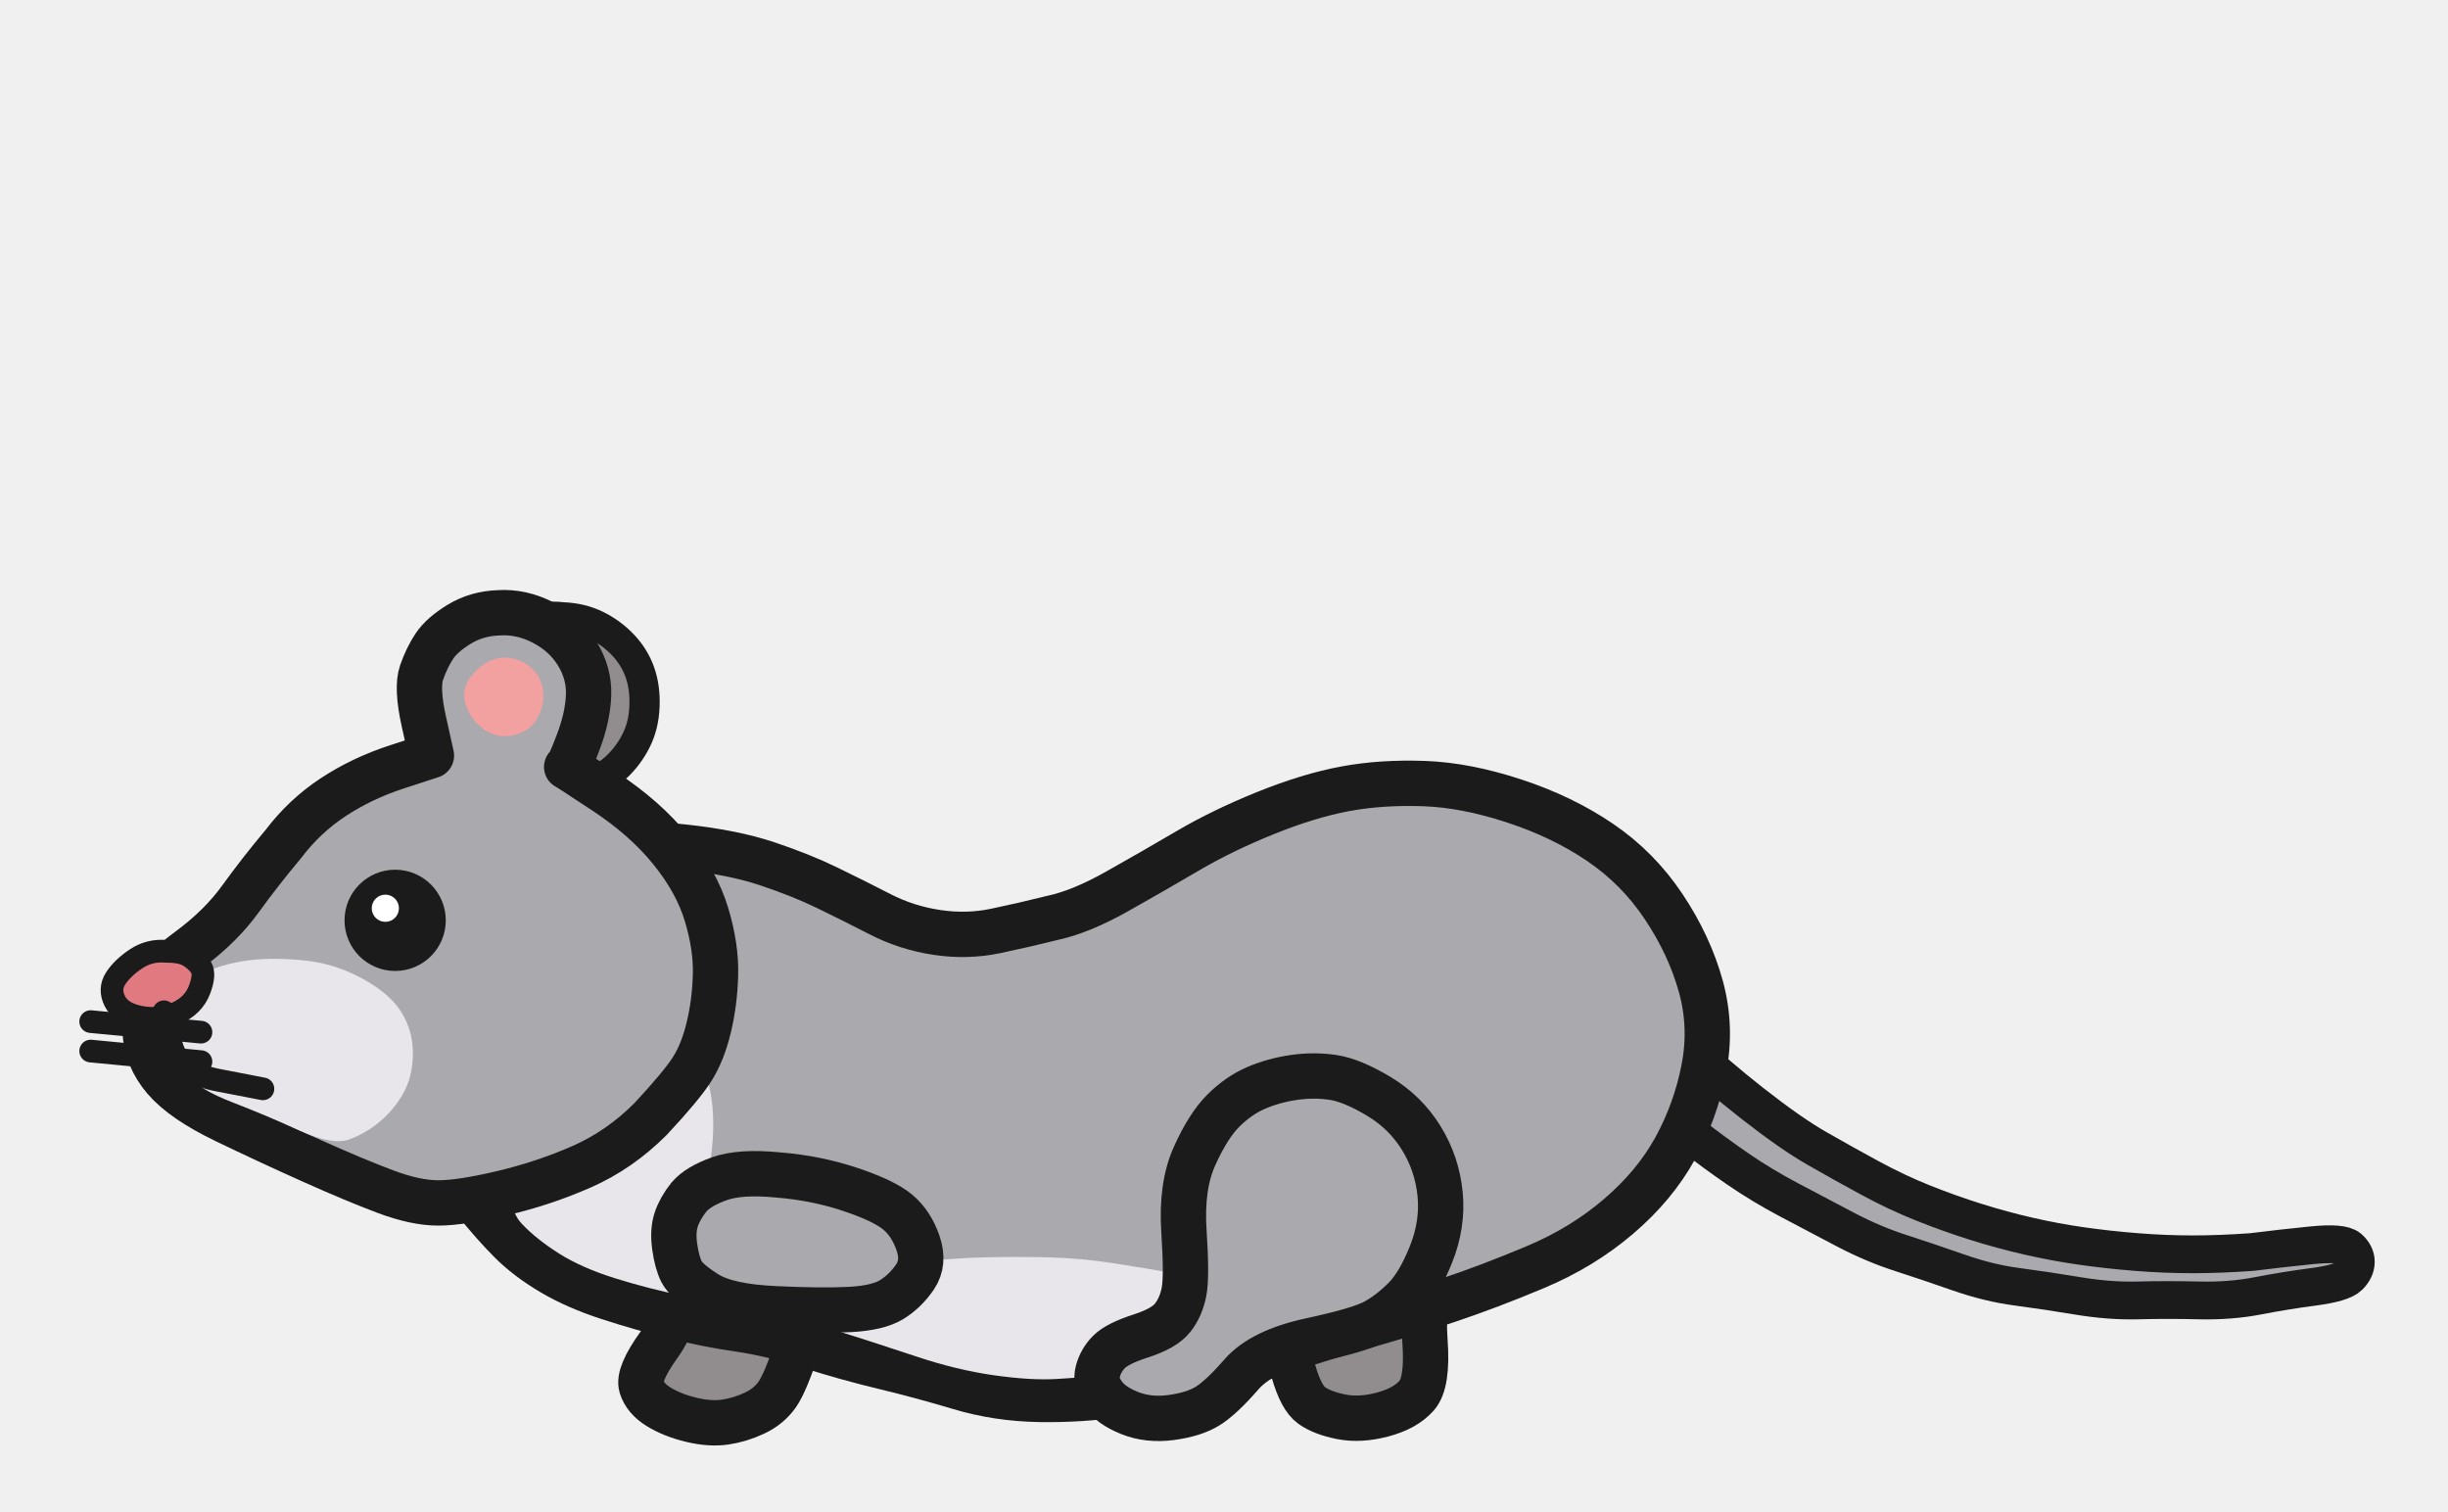
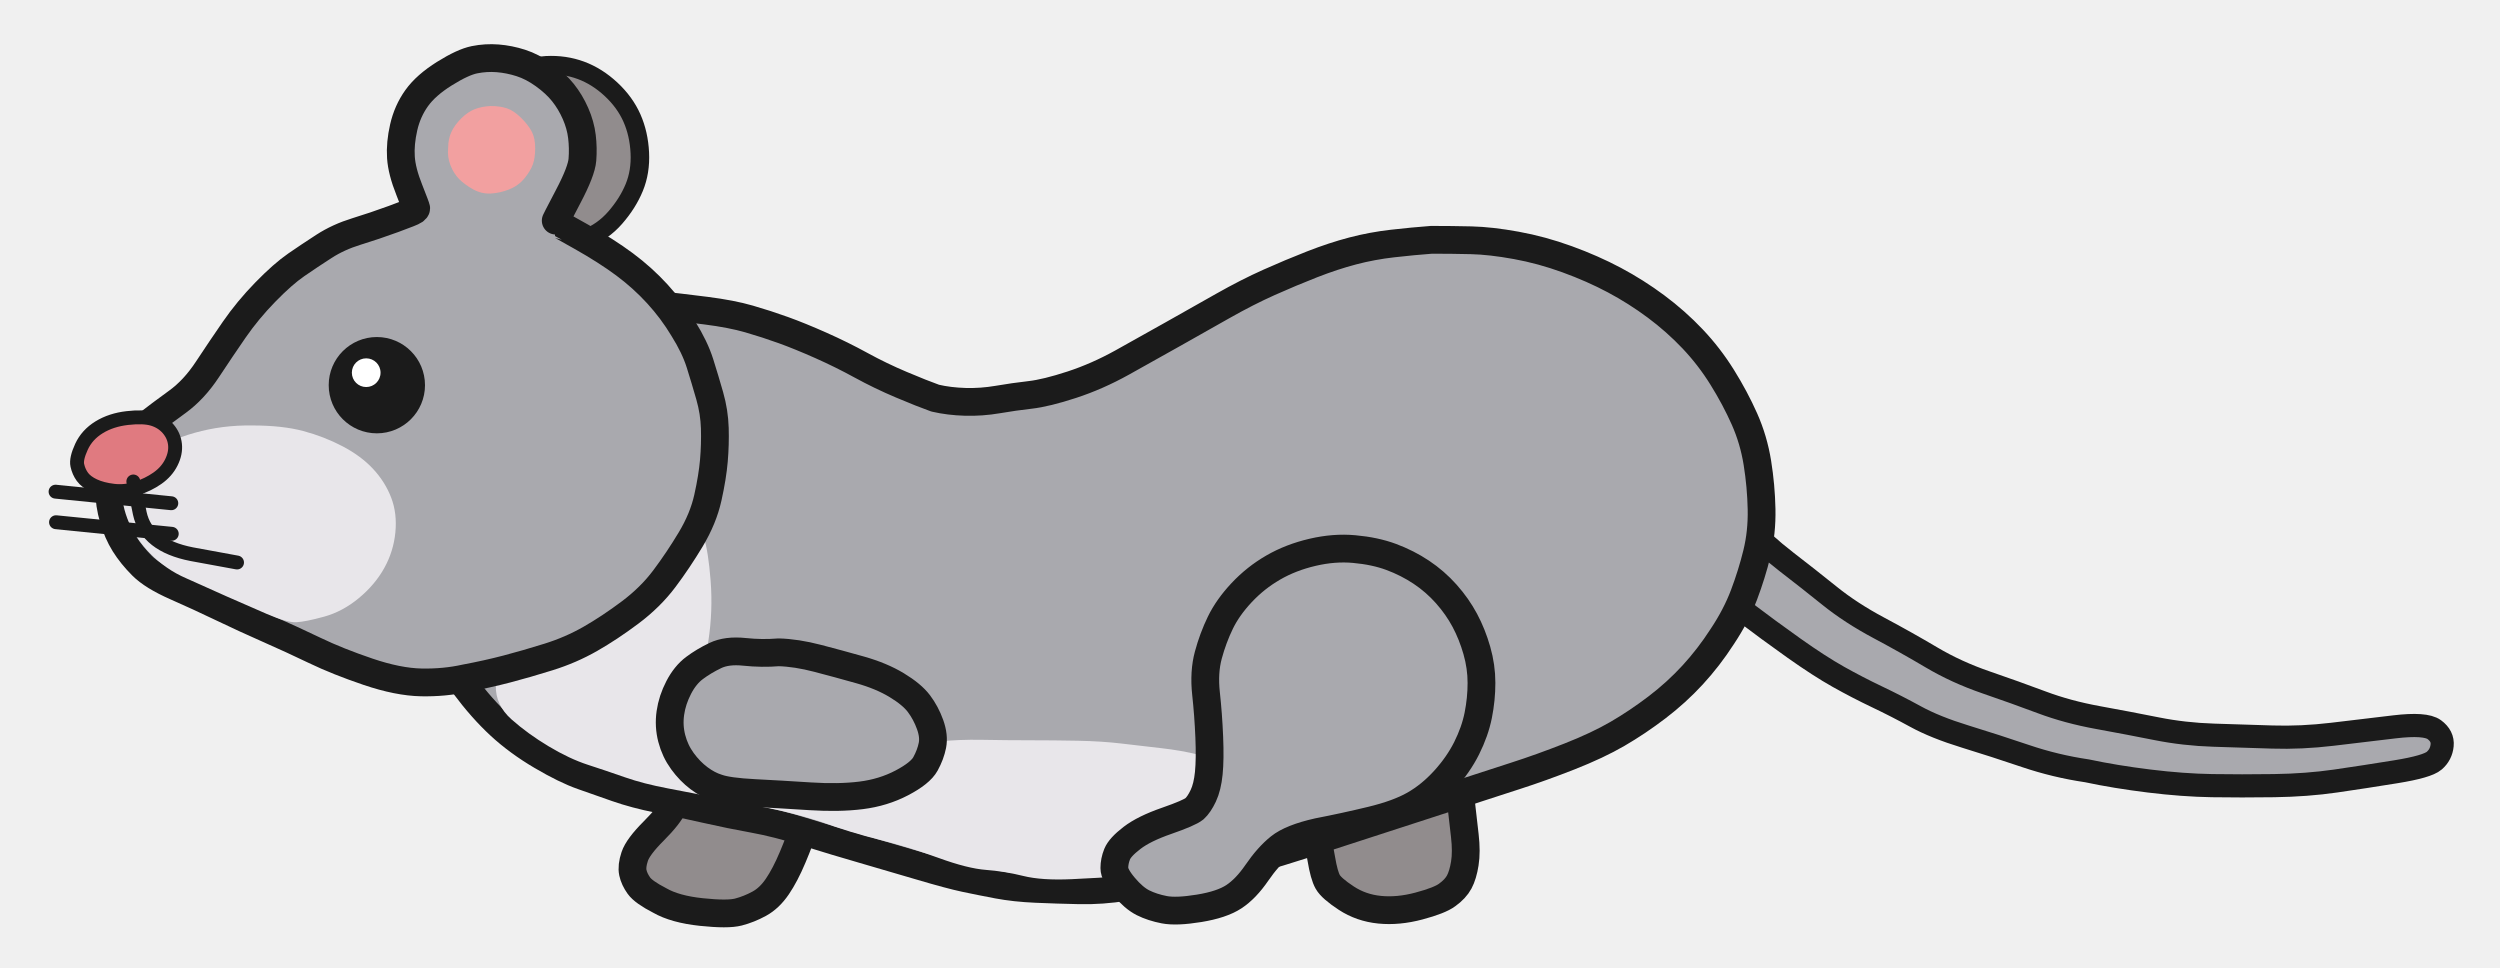
- <svg xmlns="http://www.w3.org/2000/svg" viewBox="0 0 324 200.0" width="324" height="200.0">
+ <svg xmlns="http://www.w3.org/2000/svg" viewBox="0 0 540 209" width="540" height="209">
  <g stroke="#1B1B1B" stroke-linecap="round" stroke-linejoin="round">
-     <path d="M99 155.4Q101 155.7 103.1 157.4t3 4.1t1 7t-1.5 9.5t-2.7 6.5t-3 2.5t-3.9 1.2t-4.5-.3t-4.3-1.7t-2.3-2.7t2.3-5.5t2.3-8.5q-.5-4.5 -.2-6.5t1.1-3.5t2.3-2.5t2.8-1.4t3.5-.2Z" fill="#918C8D" stroke-width="6" />
-     <path d="M175 142.7Q179 143 181.5 144.3t4.3 3t3.1 4.2t1.8 5t-1 9t-1.1 12t-1.1 7.2t-4.5 2.5t-5.5 .3t-3.9-1.5t-2.4-4.5t-4.6-5.7q-3.6-2.3 -5.7-4.5t-3-4.3t-1.3-4.5t.5-6.5t3.4-7.1t6.5-4.8t8-1.4Z" fill="#918C8D" stroke-width="6" />
-     <path d="M213.5 129.9Q215 130 217.9 133t5.9 6t8.1 7t8.6 6t7 3.9t7 3.3t7 2.5t7 1.9t7 1.3t7.3 .8t7.4 .3t7.8-.3q4-.5 8-.9t4.9 .4t.9 1.8t-.9 1.9t-4.7 1.4t-7.4 1.2t-7.8 .6t-8 0t-8-.6t-8-1.2t-7.8-1.9t-7.4-2.5q-3.8-1.2 -7.6-3.2t-7.4-3.9t-6.8-4.1t-6-4.4t-5.8-5t-5.4-5.5t-3.4-4.3t-.1-3t1.6-2.1t2.6-.5Z" fill="#A9A9AE" stroke-width="5" />
-     <path d="M188.5 103.7Q194 103.9 200.4 106t11.4 5.5t8.4 8.5t4.9 10.5t.4 11t-3.8 10.5t-7.5 9t-11 6.7t-11.6 4.4t-10.7 3.3t-10.8 3.3t-10.7 3.3q-5.4 1.7 -10.9 2.5t-11 .7t-10.5-1.6t-10-2.7t-10-2.8t-9.2-2.2t-8.6-1.7t-8.7-2.5t-7.5-3.3t-5.4-4.1t-4.7-5.3t-3.5-6q-1.4-3 -2.2-9t.6-11.5t4.8-10t7.9-7.1t9-3.3t11 0t11 2.2t8 3.2t7 3.5t7.5 2.4t7.8-.2t7.4-1.7q3.8-.8 8.6-3.5t9.4-5.4t10.3-5t10.5-3.2t10.5-.7Z" fill="#A9A9AE" stroke-width="6" />
-     <path d="M83.5 134.3Q86 133.9 88.5 135.2t4 4.6t1.8 6.7t-.3 7.3t-1.1 7.4t-.3 5.3t.8 2.1t3.6 .9t9.5-.5t13-1.8t10.7-.8t8.6 0q4.2 .1 8.7 .8t9 1.5t8 2t5.9 2.8t2.5 1.5t-5.5 1.7t-10.9 3.3t-9.3 1.9t-7.4 .6t-8.3-.5t-10.3-2.5t-11.4-3.7q-5.8-1.8 -10.3-2.6t-9-1.7t-9-2.3t-7.5-3.3t-4.9-3.9t-1.4-6t2.3-8t3.8-6.9t4.7-4.6t5-2.2Z" fill="#E8E6EA" stroke="none" data-noink="1" />
-     <path d="M176.5 142.6Q179 143 182.5 145.1t5.6 5.5t2.5 7.4t-1.2 8t-3.5 5.9t-3.9 3t-8.5 2.5t-9.2 4.5t-4.5 4.2t-4.8 1.5t-5.5-.6t-3.5-2.5q-1.1-1.5 -.7-3t1.5-2.6t4.2-2.1t4.2-2.4t1.5-3.4t0-8t1.4-10t3.8-6t4.3-3t5-1.4t5.3 0Z" fill="#A9A9AE" stroke-width="6" />
-     <path d="M103 155.5Q108 155.9 112.5 157.4t6.3 3t2.7 4.1t-.4 4.5t-3.1 3t-5.5 1.3t-10-.1t-9-2t-3.3-2.9t-.9-3.3t.2-3.6t1.7-3q1.2-1.4 4-2.4t7.8-.5Z" fill="#A9A9AE" stroke-width="6" />
-     <path d="M74.5 81.7Q77 81.8 79 82.8t3.5 2.6t2.2 3.6t.6 4.5t-1.1 4.5t-2.6 3.5t-3.6 2.2t-4.5 .6t-4.5-1.1t-3.4-2.6t-2.2-3.6t-.7-4.5q.2-2.5 1.1-4.5t2.6-3.4t3.6-2.3t4.5-.6Z" fill="#918C8D" stroke-width="4" />
-     <path d="M66 81.1Q69 80.9 71.9 82.4t4.5 4.1t1.5 5.5t-1.4 6.3t-1.5 3.2t5.1 3.3t8.7 7.7t4.7 8.5t1.2 8t-.9 7t-2.2 5.5t-5.5 6.6q-4.1 4.1 -9.1 6.3t-10.5 3.5t-8.5 1.3t-7-1.5t-9.8-4.1t-11.4-5.3t-8-5.5t-2.6-6.3t.7-5.6t5.1-5.2t6.8-6.7t5.7-7.3q2.8-3.7 6.6-6.2t8.4-4t4.6-1.5t-1-4.5t-.3-6.5t1.7-3.5t3.3-2.9t5.2-1.5Z" fill="#A9A9AE" stroke-width="6" />
-     <path d="M66 87.1Q68 86.8 69.7 87.9t2.1 3.1t-.6 3.9t-3.2 2.4t-4-.8t-2.4-3.4t1-3.9t3.4-2.1Z" fill="#F2A0A0" stroke="none" data-noink="1" />
-     <path d="M37 126.9Q41 127 43.5 127.7t4.8 2t3.7 2.8t2.1 3.5t.5 4.5t-1.4 4.5t-3 3.5t-4 2.3t-6.6-1.2t-8.8-3.7t-6.1-3.6t-2.6-4q-.8-2.3 -.2-4.8t2.4-3.6t5.2-2.1t7.5-.9Z" fill="#E8E6EA" stroke="none" data-noink="1" />
-     <circle cx="52.3" cy="121.8" r="5.2" fill="#1B1B1B" stroke-width="3" />
-     <circle cx="51" cy="120.2" r="1.8" fill="#FFFFFF" stroke="none" data-noink="1" />
-     <path d="M22 125.9Q24 125.9 25 126.5t1.6 1.5t-.2 3t-3.1 3.1t-4.8 .5t-3.3-2.1t.1-3t2.7-2.6t4-1Z" fill="#E07A80" stroke-width="3" />
-     <path d="M21.7 133.9L22.6 137.9Q23.4 142 29.1 143L34.8 144.1" fill="none" stroke-width="3" />
-     <path d="M26.6 136.6L12 135.2" fill="none" stroke-width="3" />
-     <path d="M26.6 140.5L12 139.1" fill="none" stroke-width="3" />
+     <path d="M160 140.8Q163 140.8 166.2 142.4t5.5 4.7t2.8 6.9t1.1 7.3t.1 8.2t-1.7 8.3t-2.8 7.4t-3.3 6.3t-3.9 3.7t-4.5 1.8t-8 0t-9-2.5q-3.5-1.8 -4.5-3.2t-1.3-2.8t.4-3.5t4.1-5.5t4.3-5.5t1-4t-1-7.5t-.7-8.5t1.8-5.5t3.4-4.2t4.5-2.7t5.5-.8Z" fill="#918C8D" stroke-width="6" />
+     <path d="M293.5 118.6Q297 119 301.5 120.8t8 4.9t6 7.2t3.6 8.6t.8 8.5t-1.4 8t-2.2 8t-.7 7.5t.8 7t0 6t-1.2 4t-2.6 2.8q-1.6 1.2 -6.1 2.4t-8.5 .8t-7.2-2.5t-4-3.5t-1.4-5t-1.3-5t-6.5-4.8t-9.1-7t-5.2-7.2t-2.5-7.5t-.6-7.5t1.3-7q1.1-3.5 2.9-6.5t4.2-5.5t5.4-4.4t6-3t6.5-1.5t7 0Z" fill="#918C8D" stroke-width="6" />
+     <path d="M357.5 96.9Q360 96.8 361.8 97.9t6.1 5.8t8.7 9.3t9.2 8.3t9.4 7.4t10.6 6.9t11.4 6.4t11.8 5.4t12 4.3t12.2 3.3t12.6 2.4t12.4 1.4q6.3 .2 12.6 .4t13-.6t13.4-1.6t8.6 .6t1.7 3.4t-1.7 3.3t-8.3 2.4t-13 2t-13.3 1t-13.4 0t-13.6-1t-13.4-2.2q-6.8-1 -13.3-3.2t-13-4.2t-10.7-4.3t-8.4-4.3t-8.3-4.3t-9.6-6.2t-10.9-8t-10-8.6t-9.1-9.1t-5.8-6.9t-.7-4.9t2.3-4q1.7-1.4 4.2-1.6Z" fill="#A9A9AE" stroke-width="5" />
+     <path d="M317.8 51.9Q322 52 327.5 53t11 3t10.2 4.5t9 5.7t7.9 7t6.4 8.3t4.8 9t2.8 9.5t.9 10t-1 9.5t-2.8 9t-4.7 9q-2.9 4.5 -6.4 8.3t-7.7 7t-8.5 5.7t-10.4 4.9t-11.7 4.2t-11.4 3.7t-11.4 3.7t-11.4 3.7t-11.4 3.7t-10.2 3.1t-9 2.4t-9.5 2.1q-5 .8 -10 1.6t-9.8 .7t-9.4-.3t-8.3-.9t-7-1.4t-9.7-2.6t-12.3-3.6t-12.3-3.7t-11.4-2.9t-10.3-2.1t-10.3-2.2t-9-2.4q-3.7-1.3 -7.4-2.6t-8.8-4.3t-9-6.6t-7.7-8.7t-6.4-10.5t-3.1-9t-.4-9t0-11t.2-8t1.2-5t3.2-6.5t5.7-7.8q3.3-3.8 6.9-6.5t8-4.7t8.4-3.1t8-1.4t9.5 .3t11 1.3t9.3 1.8t7.4 2.4t8.1 3.3t8.7 4.3t8.7 4.2t7.3 2.9q3 .7 6.5 .8t7-.5t7-1t9-2.2t10.9-4.8t10.9-6.1t10.8-6.1t10-5.1t9.3-3.9t8.8-2.9t8.6-1.6t8.4-.8q4.3 0 8.6 .1Z" fill="#A9A9AE" stroke-width="6" />
+     <path d="M138 103.9Q140 104 142 104.7t4 2.3t3.5 3.8t2.5 5.2t1.5 9.5t-.5 13t-1.9 13t-.5 8.7t1.8 3.5t6.5 1.7t11.3-.7t12.6-2.1q6.2-1.1 10.7-1.5t9-.9t9.7-.4t10.3 .1t10.3 .1t9.4 .6t8.6 1t8 1.4t7.4 1.7t9.8 3.2t10.4 5.2t4.4 2.9q0 0 -5.2 1.8t-10.4 3.5t-9.7 3t-9 2.3t-8 1.7t-7 1t-10 .6t-10.5-.7t-8-1.3t-10.3-2.6t-12.7-3.9t-12.7-3.9q-6.3-2 -11.6-3t-10.7-2.1t-10.7-2.1t-9.3-2.4t-8-2.7t-8.5-4t-8-5.8t-3.4-7.3t.9-8.6t2.2-7.7t2.7-6.6t5.2-8.5q3.9-5.2 8.4-8.3t7-3.9t4.5-.6Z" fill="#E8E6EA" stroke="none" data-noink="1" />
+     <path d="M292.5 118.6Q297 119 300.5 120.3t6.5 3.3t5.4 4.7t4 5.7t2.6 6.5t1 7t-.7 7t-2.5 7.1t-4.8 6.9t-6.5 5.3t-9.3 3.4t-11.5 2.5q-5.8 1.3 -8.3 3.3t-4.9 5.5t-5 5.2t-7.5 2.5t-7.5 .3t-4.6-1.5t-4.1-3.5t-2.1-4t.6-3t3.2-3.5t7.5-3.7t6-2.6q1-.9 1.9-2.8t1.2-4.9t.1-7.8t-.7-9.4t.5-8.3t2.6-7t4.6-6.5t6.8-5.4t8.5-3.3t9-.7Z" fill="#A9A9AE" stroke-width="6" />
+     <path d="M168.2 140.9Q172 141 176.6 142.2t9.2 2.5t7.9 3.3t4.8 4t2.4 4.5t.5 4.5t-1.5 4t-5.1 4.1t-8.8 2.7t-11 .2t-12-.7t-8-1.1q-2-.6 -4-2.1t-3.6-3.7t-2.3-4.9t-.3-5.5t1.8-5.5t3.4-4.2t4.5-2.7t6.3-.8t7.4 .1Z" fill="#A9A9AE" stroke-width="6" />
+     <path d="M118 14.1Q122 13.9 125.5 15.2t6.5 4.1t4.5 6.2t1.7 7.5t-1.2 7.5t-4.1 6.5t-6.4 4.5t-7.5 1.6t-7.5-1.3t-6.3-4.1t-4.4-6.2t-1.6-7.5q-.1-4 1.3-7.5t3.9-6.3t6.1-4.3t7.5-1.8Z" fill="#918C8D" stroke-width="4" />
+     <path d="M107.5 12.6Q110 12.8 112.5 13.6t5 2.6t4.1 3.8t2.7 4.5t1.4 5t.1 5t-3.1 8t-2.8 5.5t5.6 3.1t9.4 6t7.1 6.4t5.6 7.5q2.5 4 3.6 7.5t2.1 7t1.1 7t-.2 7t-1.3 8t-3.7 9t-5.7 8.5t-7.4 7.3t-8.6 5.7t-9 3.9t-9 2.6t-9 2q-4.5 1 -9.5 .9t-11.5-2.3t-11.5-4.6t-10-4.6t-10-4.6t-10-4.6t-7.3-4.5t-3.8-4.7t-2.4-5.5t-.9-6t.7-5t1.9-4q1.3-2 4.9-4.8t7.2-5.4t6.5-7t5.8-8.6t6.7-8.1t6.7-5.9t6-4t7-3.2t8-2.7t4.5-1.8t.4-.5t-1.5-4q-1.6-4 -1.8-7t.6-6.5t2.8-6.3t6-5.3t6.5-3t5-.3Z" fill="#A9A9AE" stroke-width="6" />
+     <path d="M106 22.9Q108 22.9 109.5 23.4t3.1 2.1t2.3 3t.7 3.5t-.5 3.5t-1.8 3t-3.3 2.4t-4 .9t-3.8-.9t-3-2.2t-1.9-3t-.5-3.7q0-2 .7-3.5t2.1-2.9t2.9-2t3.5-.7Z" fill="#F2A0A0" stroke="none" data-noink="1" />
+     <path d="M54.5 91.9Q61 91.9 65.5 93.1t8.5 3.3t6.6 4.9t3.9 6.2t.9 7.5t-2.4 7.7t-5.5 6.5t-7.5 4t-6 1.2t-6.4-1.8t-8.7-3.8t-8.7-3.9q-4.4-1.9 -7.8-5.4t-4.9-7.5t-1-7.3t5-6.4t10.5-4.8t12.5-1.6Z" fill="#E8E6EA" stroke="none" data-noink="1" />
+     <circle cx="81.4" cy="83.2" r="8.9" fill="#1B1B1B" stroke-width="3" />
+     <circle cx="79.1" cy="80.5" r="3.1" fill="#FFFFFF" stroke="none" data-noink="1" />
+     <path d="M27.5 90.3Q31 89.9 33 90.5t3.3 2.1t1.5 3.4t-.8 3.9t-3 3.4t-4.5 2.2t-5 .5t-4.2-1.1t-2.5-1.9t-1.1-2.5t.9-4t3.8-4.2q2.6-1.6 6.1-2Z" fill="#E07A80" stroke-width="3" />
+     <path d="M28.8 104L30.2 110.9Q31.7 117.8 41.4 119.7L51.2 121.5" fill="none" stroke-width="3" />
+     <path d="M37 108.7L12 106.2" fill="none" stroke-width="3" />
+     <path d="M37.1 115.3L12.1 112.8" fill="none" stroke-width="3" />
  </g>
</svg>
